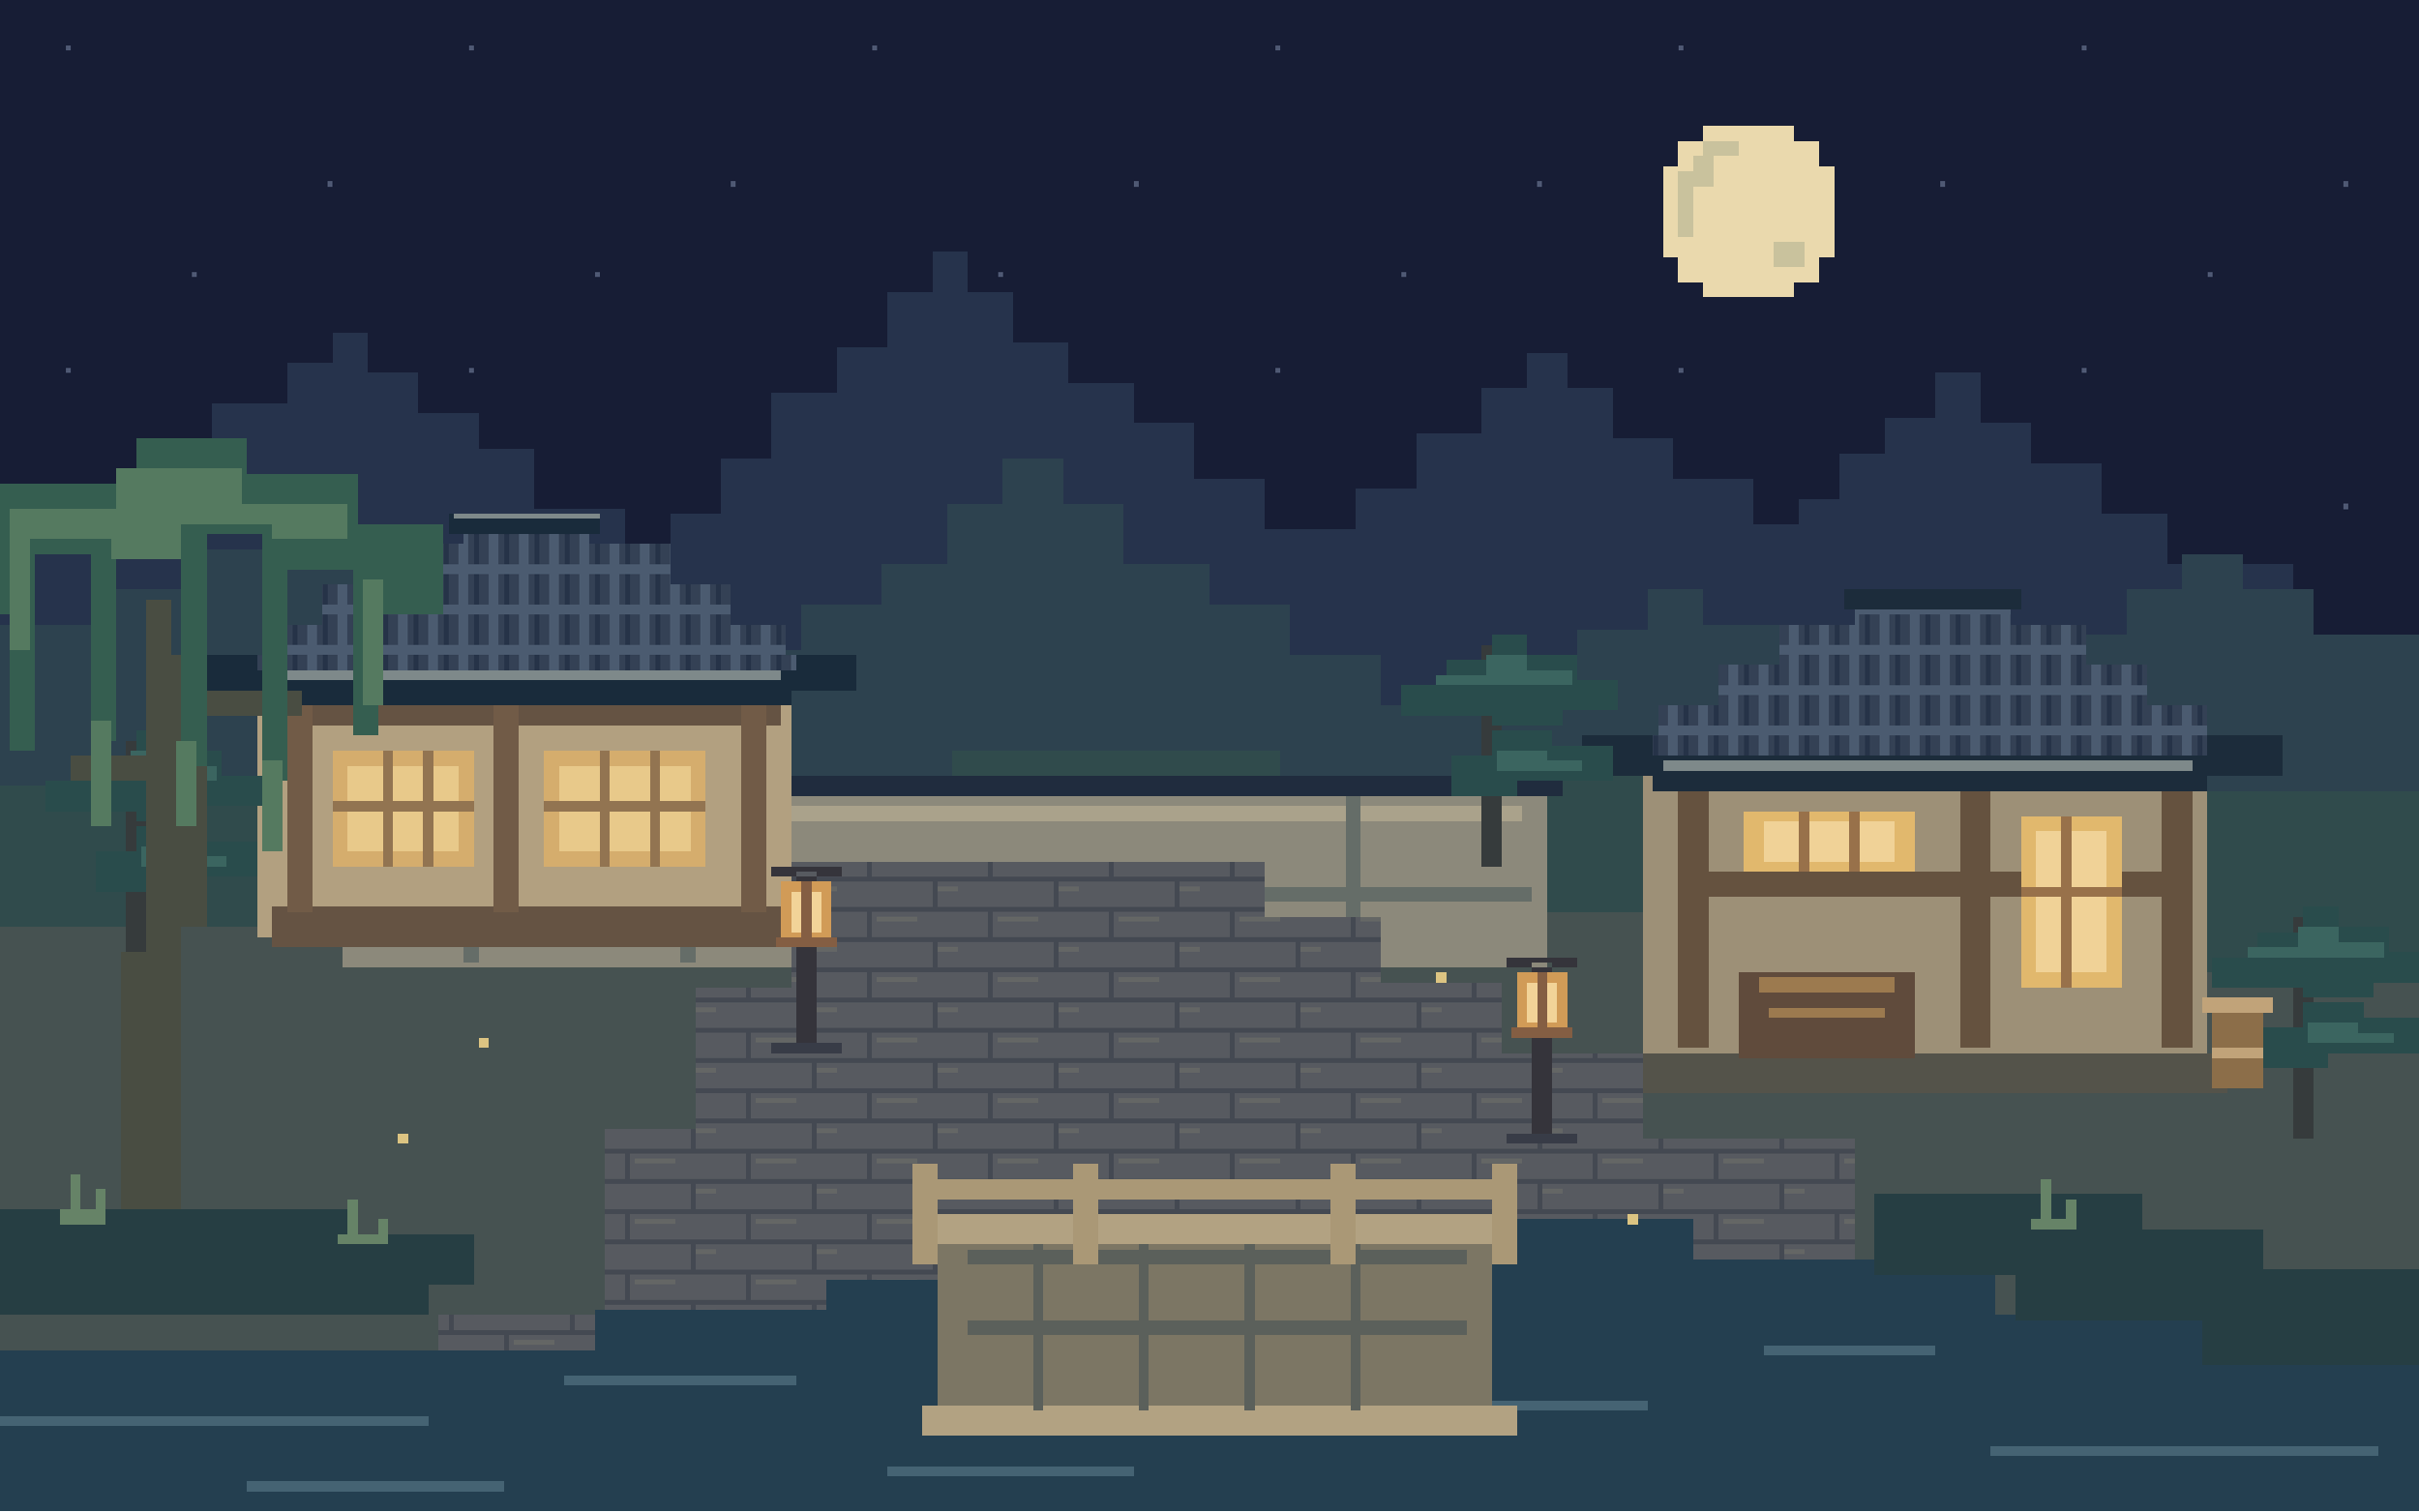
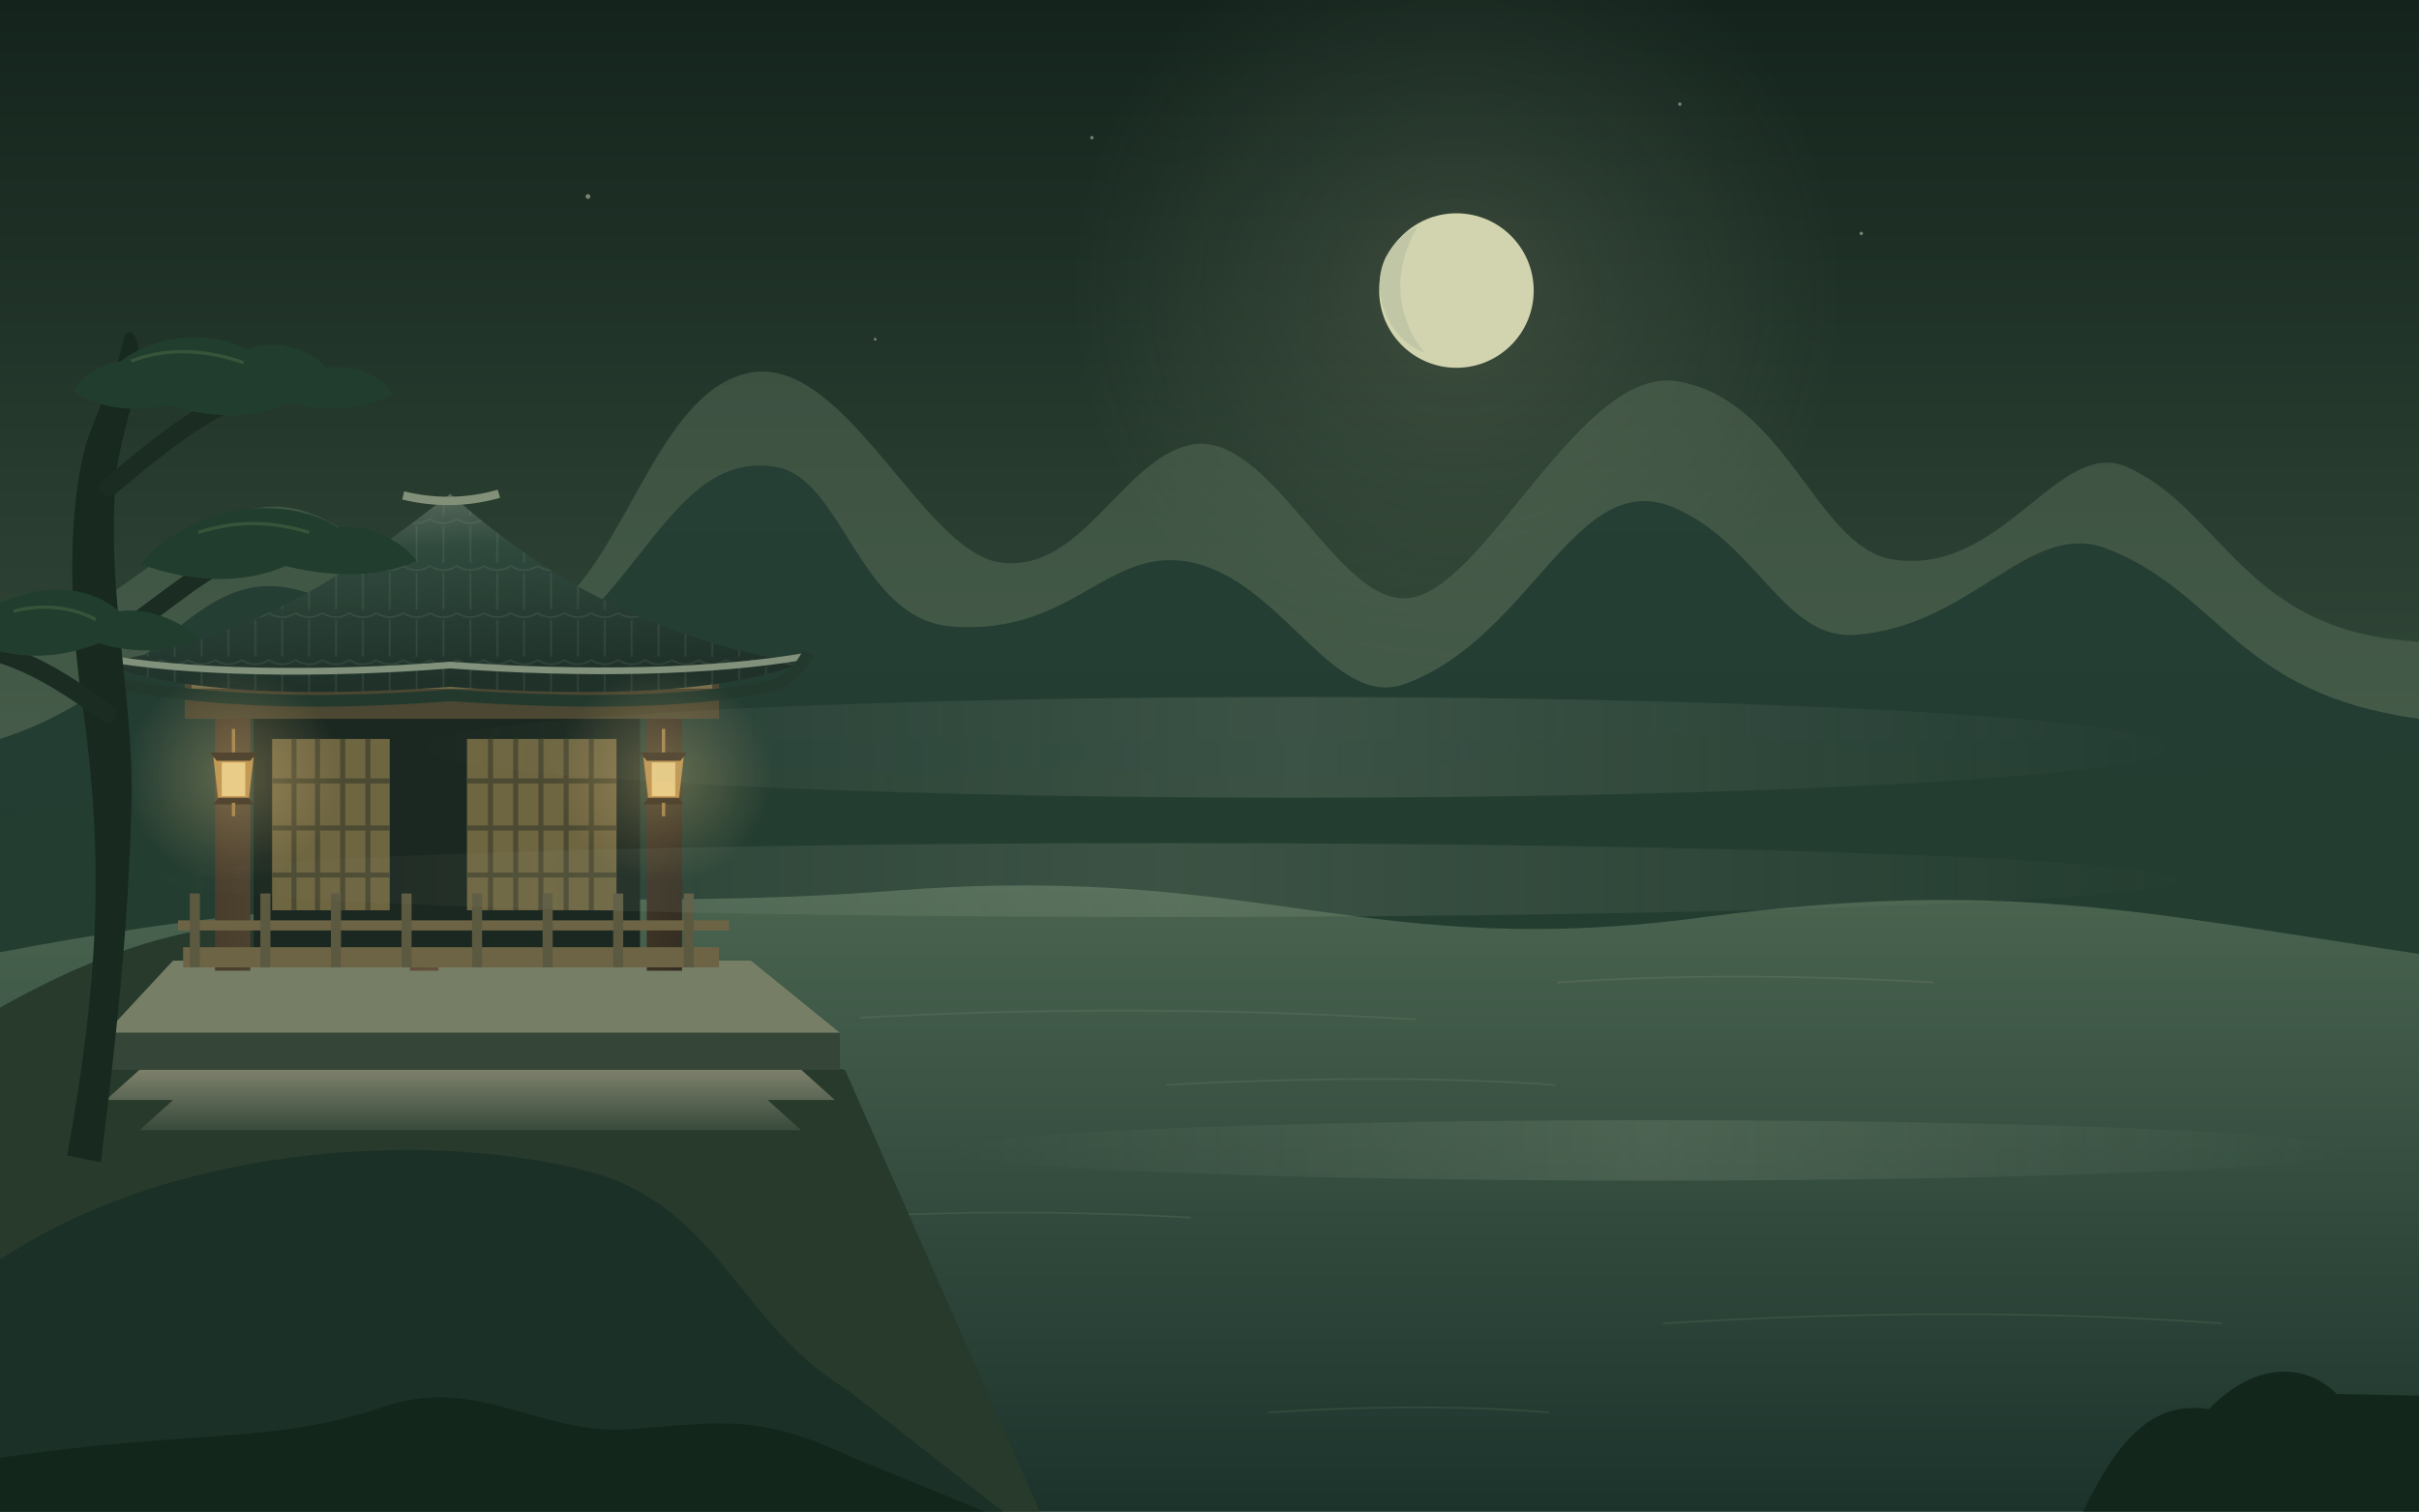
- <svg xmlns="http://www.w3.org/2000/svg" width="960" height="600" viewBox="0 0 480 300" shape-rendering="crispEdges">
+ <svg xmlns="http://www.w3.org/2000/svg" width="1440" height="900" viewBox="0 0 1440 900">
  <defs>
-     <pattern id="sky" width="80" height="64" patternUnits="userSpaceOnUse">
-       <rect width="80" height="64" fill="#171d35" />
-       <path d="M13 9h1v1h-1zM65 36h1v1h-1zM38 54h1v1h-1z" fill="#7c89a6" opacity=".55" />
+     <linearGradient id="sky" x2="0" y2="1">
+       <stop stop-color="#14241d" />
+       <stop offset=".55" stop-color="#354c3b" />
+       <stop offset="1" stop-color="#7c8060" />
+     </linearGradient>
+     <radialGradient id="moon">
+       <stop stop-color="#f1e2b6" stop-opacity=".14" />
+       <stop offset=".45" stop-color="#c9d0ab" stop-opacity=".08" />
+       <stop offset="1" stop-color="#c9d0ab" stop-opacity="0" />
+     </radialGradient>
+     <linearGradient id="hill" x2="0" y2="1">
+       <stop stop-color="#263f35" />
+       <stop offset="1" stop-color="#213b31" />
+     </linearGradient>
+     <linearGradient id="water" x2="0" y2="1">
+       <stop stop-color="#4a6450" />
+       <stop offset="1" stop-color="#1c332c" />
+     </linearGradient>
+     <linearGradient id="roof" x2=".2" y2="1">
+       <stop stop-color="#657464" />
+       <stop offset=".35" stop-color="#304a3e" />
+       <stop offset="1" stop-color="#1f3129" />
+     </linearGradient>
+     <linearGradient id="stone" x2="0" y2="1">
+       <stop stop-color="#7d806b" />
+       <stop offset="1" stop-color="#384a3b" />
+     </linearGradient>
+     <linearGradient id="wood" x2="1">
+       <stop stop-color="#493e2d" />
+       <stop offset=".5" stop-color="#64523b" />
+       <stop offset="1" stop-color="#352e22" />
+     </linearGradient>
+     <linearGradient id="mist">
+       <stop stop-color="#a6b39b" stop-opacity="0" />
+       <stop offset=".5" stop-color="#a6b39b" stop-opacity=".18" />
+       <stop offset="1" stop-color="#a6b39b" stop-opacity="0" />
+     </linearGradient>
+     <radialGradient id="lamp">
+       <stop stop-color="#e7c582" stop-opacity=".32" />
+       <stop offset="1" stop-color="#e7c582" stop-opacity="0" />
+     </radialGradient>
+     <pattern id="tiles" width="16" height="28" patternUnits="userSpaceOnUse">
+       <path d="M0 1Q8 6 16 1M8 5v22" fill="none" stroke="#90a18b" stroke-opacity=".16" stroke-width="1" />
    </pattern>
-     <pattern id="stone" width="24" height="12" patternUnits="userSpaceOnUse">
-       <rect width="24" height="12" fill="#575a60" />
-       <path d="M0 0h24v1H0zM0 6h24v1H0zM4 0h1v6H4zM17 6h1v6h-1z" fill="#444952" />
-       <path d="M6 2h8v1H6zM18 8h4v1h-4z" fill="#727169" opacity=".5" />
-     </pattern>
-     <pattern id="roof" width="12" height="8" patternUnits="userSpaceOnUse">
-       <rect width="12" height="8" fill="#344155" />
-       <path d="M0 0h12v2H0zM1 2h2v6H1zM7 2h2v6H7z" fill="#4b5b70" />
-       <path d="M4 2h1v6H4zM10 2h1v6h-1z" fill="#263348" />
-     </pattern>
-     <g id="pine">
-       <path d="M-2 0h4v-44h-4zM0-23h13v3H0zM-12-33H0v3h-12z" fill="#363b3c" />
-       <path d="M-18-36h9v-5H0v-5h7v4h10v5h8v6h-11v3H0v-2h-18zM-8-22h8v-5h12v3h12v7H5v3H-8z" fill="#294c4c" />
-       <path d="M-11-38h10v-4h8v3h9v3H-11zM1-23h10v2h7v2H1z" fill="#3b6560" />
-     </g>
-     <g id="lamp">
-       <path d="M-2 0h4v-34h-4zM-7-35H7v2H-7z" fill="#35343b" />
-       <path d="M-5-32H5v12H-5z" fill="#d19b57" />
-       <path d="M-3-30h6v8h-6z" fill="#f2d398" />
-       <path d="M-6-21H6v2H-6zM-1-32h2v12h-2z" fill="#845e43" />
-       <path d="M-7 0H7v2H-7z" fill="#383c47" />
+     <g id="lantern">
+       <path d="M-12-9h24l-3 26H-9Z" fill="#c39956" />
+       <path d="M-7-6H7v20H-7Z" fill="#e9cc87" />
+       <path d="M-14-12h28l-4 5h-20ZM-9 15H9l3 4h-24Z" fill="#534630" />
+       <path d="M0-12v-14M0 18v8" stroke="#ac8b53" stroke-width="2" />
    </g>
  </defs>
-   <rect width="480" height="300" fill="url(#sky)" />
-   <path d="M338 25h18v3h5v5h3v18h-3v5h-5v3h-18v-3h-5v-5h-3V33h3v-5h5z" fill="#ead9ad" />
-   <path d="M338 28h7v3h-5v6h-4v10h-3V34h3v-3h2zM352 48h6v5h-6z" fill="#c9c29d" />
-   <path d="M0 107h15v-7h15V89h12v-9h15v-8h9v-6h7v8h10v8h12v7h11v12h18v8h9v-7h10V91h10V78h13v-9h10V58h9v-8h7v8h9v10h11v8h13v8h12v11h14v10h18v-8h12V86h13v-9h9v-7h8v7h9v10h12v8h16v9h9v-5h8v-9h9v-7h10v-9h9v10h10v8h14v10h13v10h25v65H0z" fill="#26334c" />
-   <path d="M0 124h23v-7h18v-8h13v-7h10v7h17v8h21v12h17v9h27v-9h13v-9h16v-8h13v-12h11v-9h12v9h12v12h17v8h16v10h18v10h21v-8h18v-7h14v-8h11v7h17v9h12v10h26v-8h17v-9h12v-9h11v-7h12v7h14v9h21v8h21v62H0z" fill="#2d424f" />
-   <path d="M0 156h80v-7h61v5h48v-5h65v5h82v-6h77v9h67v143H0z" fill="#304b4c" />
-   <path d="M0 184h107v-12h94v3h78v6h101v12h100v107H0z" fill="#465251" />
-   <path d="M68 157h239v35H68z" fill="#8c897b" />
-   <path d="M65 154h245v4H65z" fill="#202c3e" />
-   <path d="M71 160h231v3H71z" fill="#aaa28b" />
-   <path d="M69 176h235v3H69zM92 158h3v33h-3zM135 158h3v33h-3zM267 158h3v33h-3z" fill="#656d68" />
-   <path d="M51 133h106v53H51z" fill="#b2a080" />
-   <path d="M53 139h102v5H53zM54 180h104v8H54z" fill="#655343" />
-   <path d="M57 137h5v44h-5zM98 137h5v44h-5zM147 137h5v44h-5z" fill="#715b47" />
-   <path d="M66 149h28v23H66zM108 149h32v23h-32z" fill="#d5ad6d" />
-   <path d="M69 152h22v17H69zM111 152h26v17h-26z" fill="#e8c98a" />
-   <path d="M76 149h2v23h-2zM84 149h2v23h-2zM66 159h28v2H66zM119 149h2v23h-2zM129 149h2v23h-2zM108 159h32v2h-32z" fill="#927451" />
-   <path d="M43 130h11v-6h10v-8h11v-8h17v-5h25v5h16v8h12v8h11v6h11v7H43z" fill="url(#roof)" />
-   <path d="M40 130h11v3h107v-3h12v7h-13v3H53v-3H40zM89 102h30v4H89z" fill="#192b3b" />
-   <path d="M54 133h101v2H54zM90 102h29v1H90z" fill="#7e898a" />
-   <path d="M326 149h112v66H326z" fill="#9d9077" />
-   <path d="M324 209h118v8H324z" fill="#54534a" />
-   <path d="M333 151h6v57h-6zM389 151h6v57h-6zM429 151h6v57h-6zM333 173h102v5H333z" fill="#65523f" />
-   <path d="M346 161h34v12h-34zM401 162h20v34h-20z" fill="#e1b86d" />
-   <path d="M350 163h26v8h-26zM404 165h14v28h-14z" fill="#f0d297" />
-   <path d="M409 162h2v34h-2zM401 176h20v2h-20zM357 161h2v12h-2zM367 161h2v12h-2z" fill="#98714a" />
-   <path d="M317 146h12v-6h12v-8h12v-8h15v-6h31v6h15v8h12v8h12v6h12v8H317z" fill="url(#roof)" />
-   <path d="M314 146h14v4h110v-4h15v8h-15v3H328v-3h-14zM366 117h35v4h-35z" fill="#1c2c3b" />
-   <path d="M330 151h105v2H330z" fill="#7e898a" />
-   <path d="M345 193h35v17h-35z" fill="#604b3c" />
-   <path d="M349 194h27v3h-27zM351 200h23v2h-23z" fill="#9c7a4f" />
-   <path d="M439 199h10v17h-10z" fill="#8c6e49" />
-   <path d="M437 198h14v3h-14zM439 208h10v2h-10z" fill="#c1a379" />
-   <path d="M157 171h94v11h23v13h24v14h28v17h42v74H87v-39h33v-37h18v-28h19z" fill="url(#stone)" />
-   <path d="M0 268h118v-8h46v-6h44v-7h74v-5h54v8h60v11h42v8h42v31H0z" fill="#243f50" />
-   <path d="M0 281h85v2H0zM112 273h46v2h-46zM250 278h77v2h-77zM350 267h34v2h-34zM395 287h77v2h-77zM49 294h51v2H49zM176 291h49v2h-49z" fill="#527282" opacity=".7" />
-   <path d="M186 244h110v39H186z" fill="#7c7664" />
-   <path d="M182 241h118v6H182zM183 279h118v6H183z" fill="#b2a282" />
-   <path d="M192 248h99v3h-99zM192 262h99v3h-99zM205 247h2v33h-2zM226 247h2v33h-2zM247 247h2v33h-2zM268 247h2v33h-2z" fill="#5b605b" />
-   <path d="M181 231h5v20h-5zM213 231h5v20h-5zM264 231h5v20h-5zM296 231h5v20h-5zM181 234h120v4H181z" fill="#aa9876" />
-   <use href="#pine" x="27" y="191" />
-   <use href="#pine" x="296" y="172" />
-   <use href="#pine" x="457" y="226" />
-   <use href="#lamp" x="160" y="207" />
-   <use href="#lamp" x="306" y="225" />
-   <path d="M24 243h12v-59h5v-54h-7v-11h-5v70h-5zM36 142h24v-5H36zM14 155h17v-5H14z" fill="#494d42" />
-   <path d="M0 96h27v-9h22v7h22v10h17v18H75v24h-5v-33H57v42h-5v-49H41v46h-5v-48H23v43h-5v-37H7v39H2v-27H0z" fill="#355e50" />
-   <path d="M2 101h21v-8h25v7h21v7H54v-3H36v7H22v-4H6v22H2zM72 115h4v25h-4zM52 151h4v18h-4zM18 143h4v21h-4zM35 147h4v17h-4z" fill="#557a60" />
-   <path d="M0 240h69v5h25v10h-9v6H0zM372 237h53v7h24v8h31v19h-43v-9h-37v-9h-28z" fill="#263e43" />
-   <path d="M12 240h2v-7h2v7h3v-4h2v7H12zM67 245h2v-7h2v7h4v-3h2v5H67zM403 242h2v-8h2v8h3v-4h2v6h-9z" fill="#668367" />
-   <path d="M95 206h2v2h-2zM285 193h2v2h-2zM323 241h2v2h-2zM79 225h2v2h-2z" fill="#dcc482" />
+   <path fill="url(#sky)" d="M0 0h1440v900H0z" />
+   <circle cx="867" cy="173" r="230" fill="url(#moon)" />
+   <circle cx="867" cy="173" r="46" fill="#d2d4af" />
+   <path d="M844 135c-14 23-15 51 4 75-22-8-33-37-23-57 5-9 11-15 19-18" fill="#c1c7a6" />
+   <g fill="#d9ddc0" opacity=".5">
+     <circle cx="650" cy="82" r="1" />
+     <circle cx="1108" cy="139" r="1" />
+     <circle cx="350" cy="117" r="1.4" />
+     <circle cx="1000" cy="62" r="1" />
+     <circle cx="521" cy="202" r=".8" />
+   </g>
+   <path d="M0 384c79-20 116-88 170-82 51 6 104 88 148 68 51-23 69-131 124-147 59-18 106 106 154 112 48 6 72-61 112-70 48-11 88 97 131 91 45-5 102-138 159-129 65 10 83 98 128 106 66 11 99-73 140-55 57 25 70 99 174 104v194H0Z" fill="#5b715c" opacity=".46" />
+   <path d="M0 440c96-31 115-107 180-88s75 69 126 46c74-34 92-131 156-120 40 7 49 90 104 95 75 6 94-52 148-37 52 15 81 87 123 71 75-28 101-129 159-105 50 21 66 79 108 76 71-5 104-70 151-51 68 27 76 86 185 101v176H0Z" fill="url(#hill)" />
+   <path d="M0 486c128-25 176 8 265-15 136-37 215-3 317-12 112-10 179 22 306-10 166-42 303 43 552-3v454H0Z" fill="#243d31" />
+   <path d="M0 567c250-48 348-22 537-37 215-16 277 43 478 16 177-23 258-3 425 22v332H0Z" fill="url(#water)" />
+   <g fill="none" stroke="#afbd99" stroke-opacity=".12">
+     <path d="M512 606q164-9 331 1M694 646q133-7 232 0M501 725q100-6 208 0M927 585q104-7 224 0M990 788q178-11 333 0M755 841q93-6 167 0" />
+   </g>
+   <path d="M0 600c90-51 156-58 254-50 105 9 149 71 249 87l116 263H0Z" fill="#273a2c" />
+   <path d="M0 750c109-72 264-76 352-52 76 21 88 91 153 130l92 72H0Z" fill="#1b3026" />
+   <path d="M103 572h344l53 43H63Z" fill="#777e66" />
+   <path d="M63 615h437v22H63Z" fill="#354537" />
+   <path d="M83 637h394l20 18H63ZM103 655h354l20 18H83Z" fill="url(#stone)" />
+   <path d="M128 388h21v190h-21ZM385 388h21v190h-21ZM244 416h17v162h-17Z" fill="url(#wood)" />
+   <path d="M151 424h230v142H151Z" fill="#1b2821" />
+   <path d="M162 440h70v102h-70ZM278 440h89v102h-89Z" fill="#b5995c" opacity=".54" />
+   <g fill="none" stroke="#4c4a32" stroke-width="3">
+     <path d="M175 440v102m14-102v102m15-102v102m15-102v102M162 465h70m-70 28h70m-70 28h70M292 440v102m15-102v102m15-102v102m15-102v102m15-102v102M278 465h89m-89 28h89m-89 28h89" />
+   </g>
+   <path d="M110 406h318v22H110Z" fill="#4b4732" />
+   <path d="M114 406h310v4H114Z" fill="#a29663" opacity=".5" />
+   <path d="M59 395c92-15 144-50 209-101 57 51 121 86 209 101-47 18-124 20-209 14-89 6-157 4-209-14Z" fill="url(#roof)" />
+   <path d="M59 395c92-15 144-50 209-101 57 51 121 86 209 101-47 18-124 20-209 14-89 6-157 4-209-14Z" fill="url(#tiles)" />
+   <path d="M58 391c52 10 134 11 210 5 82 6 157 4 210-5" fill="none" stroke="#81917b" stroke-width="4" />
+   <path d="M55 389q8 17 24 20c63 10 122 10 189 5 76 5 136 5 189-5q16-4 24-20" fill="none" stroke="#23392e" stroke-width="7" />
+   <path d="M240 295q29 7 57-1" fill="none" stroke="#82907a" stroke-width="5" />
+   <path d="M109 564h319v12H109ZM106 548h328v6H106Z" fill="#6d6445" />
+   <g stroke="#5c5941" stroke-width="6">
+     <path d="M116 532v44m42-44v44m42-44v44m42-44v44m42-44v44m42-44v44m42-44v44m42-44v44" />
+   </g>
+   <circle cx="139" cy="462" r="64" fill="url(#lamp)" />
+   <use href="#lantern" x="139" y="460" />
+   <circle cx="395" cy="462" r="64" fill="url(#lamp)" />
+   <use href="#lantern" x="395" y="460" />
+   <path d="M40 688c19-104 22-178 9-269-7-47-10-114 3-157 8-23 18-41 21-58 2-10 8-7 9 2 3 23-11 53-13 78-6 73 12 134 9 203-2 69-9 133-18 205Z" fill="#18291f" />
+   <path d="M67 380c38-25 54-44 87-54m-90 99C34 403 8 387-26 384m91-94c30-25 53-44 78-53" fill="none" stroke="#1b2c22" stroke-width="11" stroke-linecap="round" />
+   <path d="M72 215c22-17 55-18 75-7 16-7 39 0 47 11 21-2 35 7 40 16-16 8-40 11-61 5-26 11-52 8-73 1-24 6-45 0-57-8 6-9 17-16 29-18ZM114 313c28-15 66-13 87 1 18-2 37 7 47 20-27 12-58 8-78 3-25 11-56 10-86-1 8-10 18-18 30-23ZM0 359c29-13 55-9 71 5 17-3 40 7 47 17-21 9-43 7-59 2-24 9-44 10-71 2Z" fill="#203d2d" />
+   <path d="M78 215c23-9 48-6 67 1m-27 101c25-8 46-6 66 0M8 364c18-5 37-2 49 5" fill="none" stroke="#4a6546" stroke-width="2" opacity=".55" />
+   <g fill="url(#mist)">
+     <ellipse cx="772" cy="445" rx="520" ry="30" />
+     <ellipse cx="696" cy="524" rx="600" ry="22" />
+     <ellipse cx="983" cy="685" rx="420" ry="18" />
+   </g>
+   <path d="M0 868c114-17 163-8 227-30 58-20 93 17 149 13 53-4 74-10 132 17l78 32H0ZM1240 900c21-43 41-66 75-61 27-28 57-28 76-9l49 1v69Z" fill="#13261c" />
</svg>
